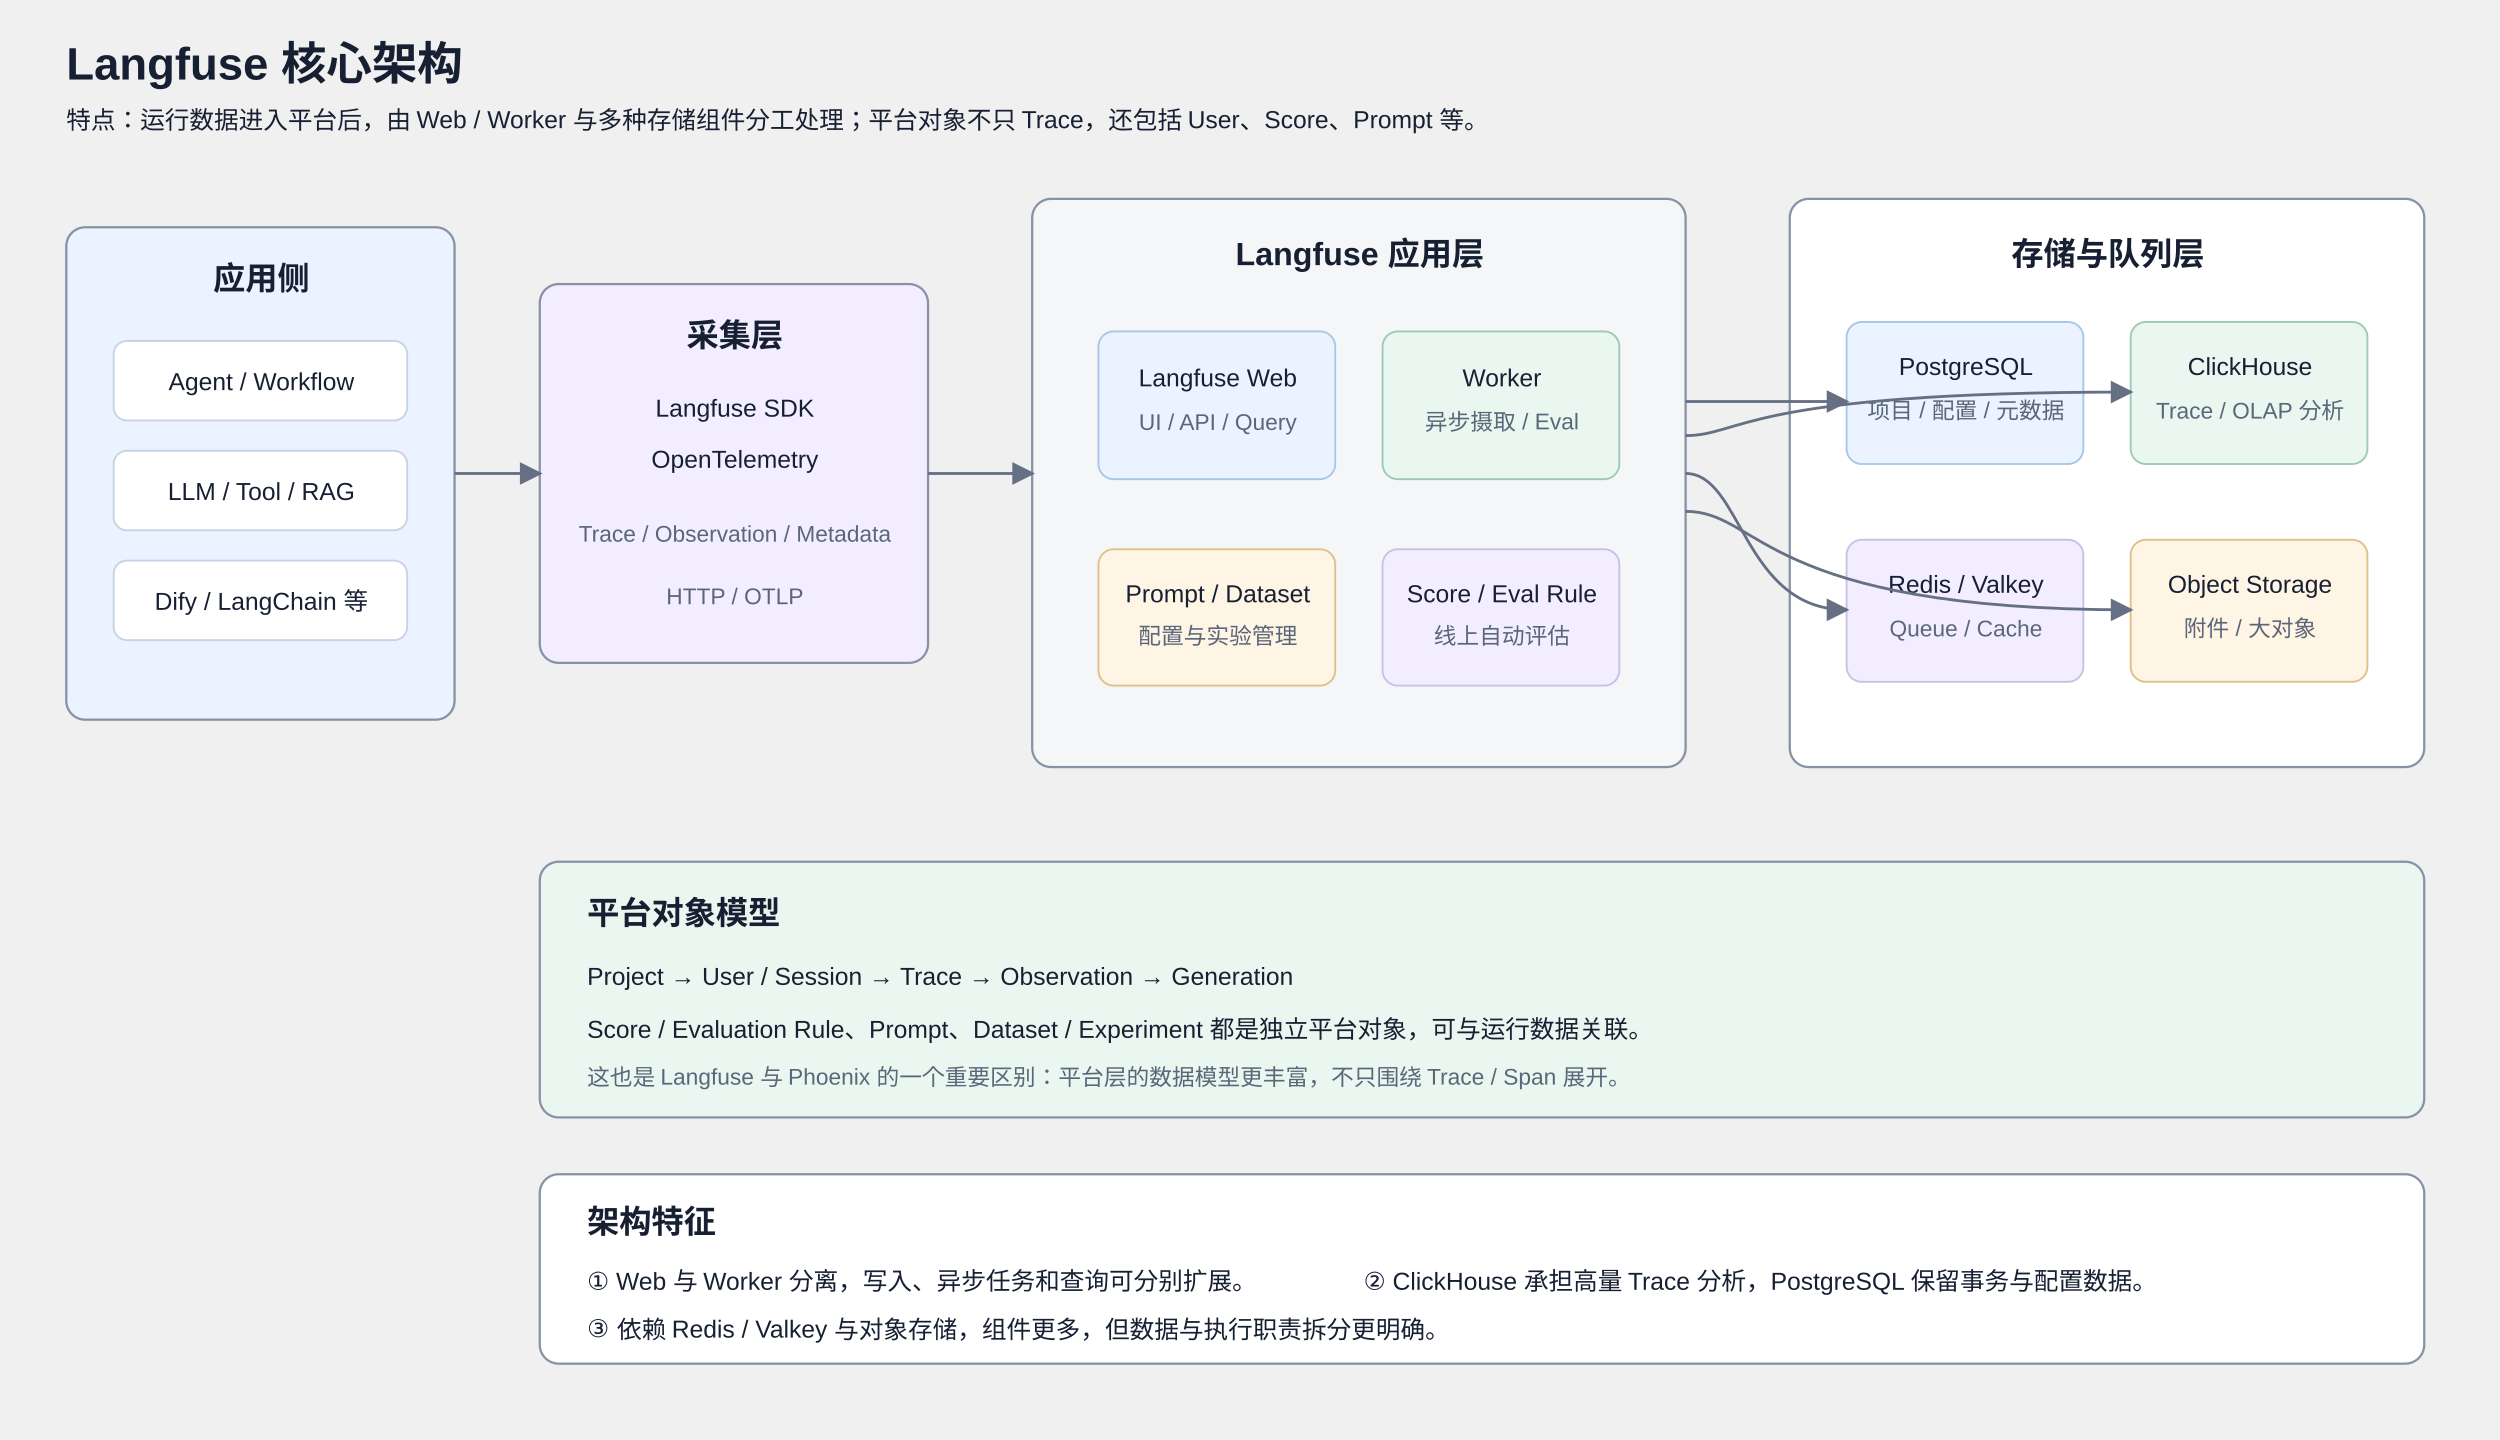
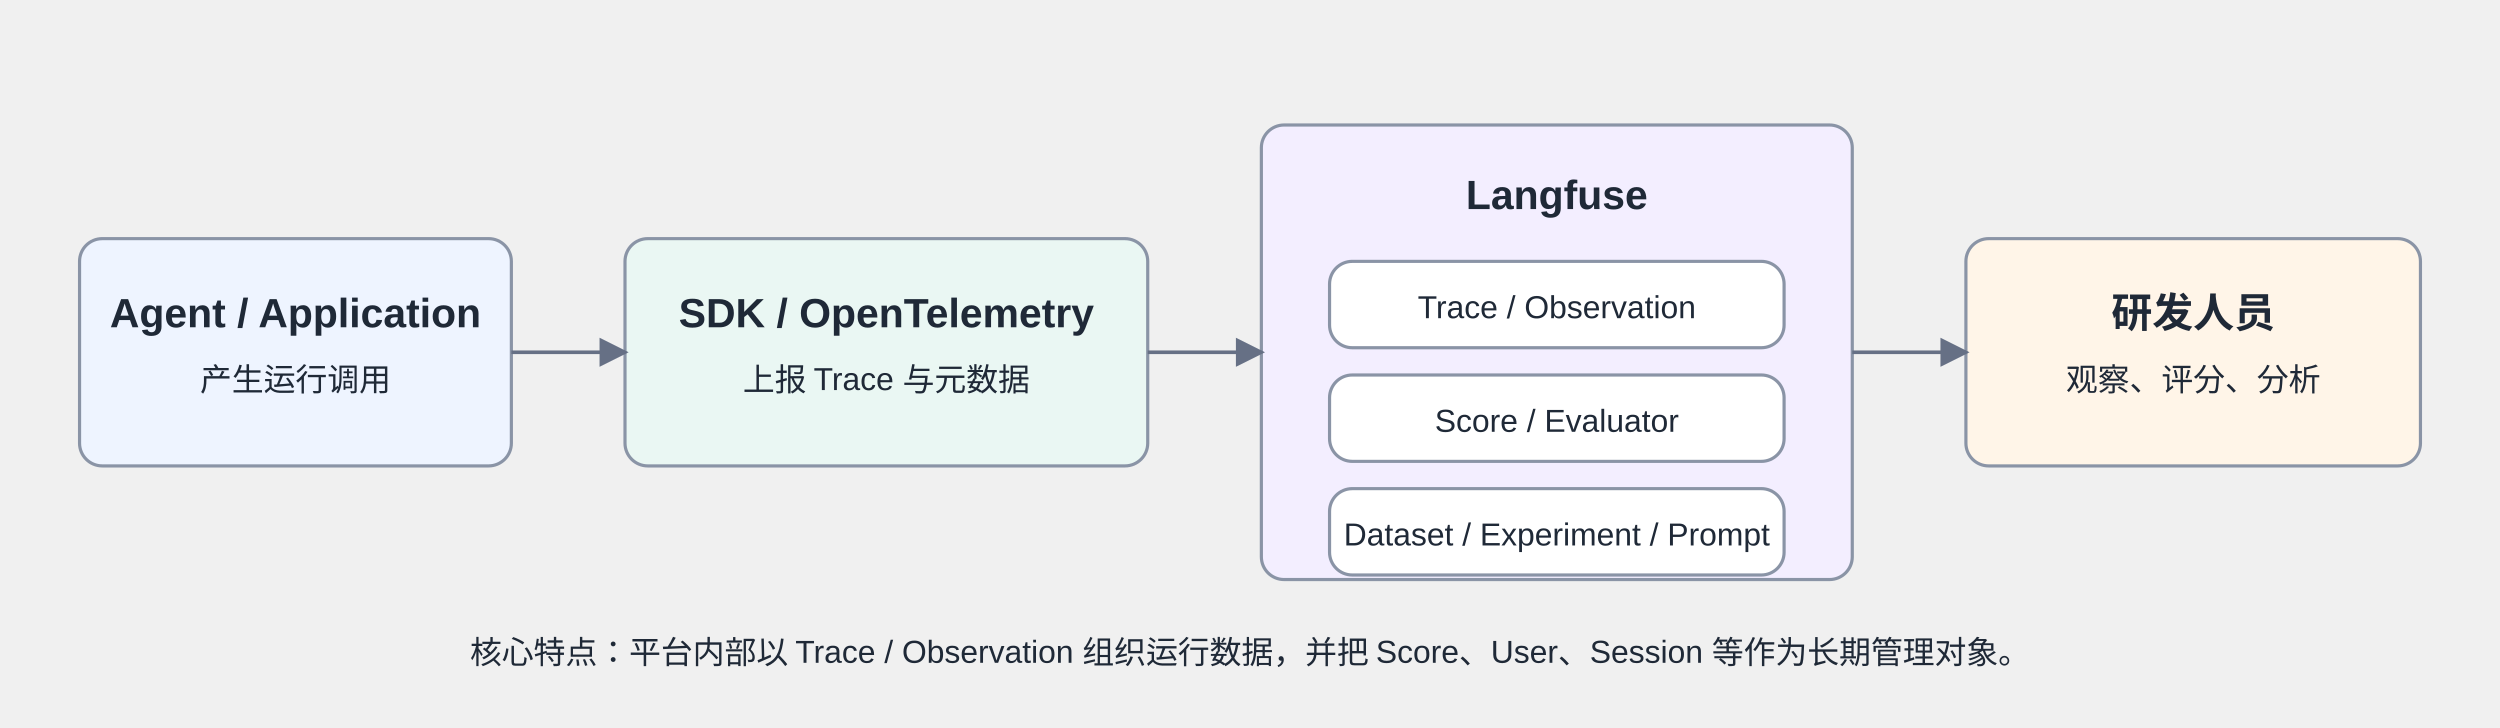
- <svg xmlns="http://www.w3.org/2000/svg" width="1320" height="760" viewBox="0 0 1320 760">
-   <style>
- text{font-family:Arial,"Microsoft YaHei",sans-serif;fill:#172033}.title{font-size:24px;font-weight:700}.h{font-size:17px;font-weight:700}.s{font-size:13px}.xs{font-size:12px;fill:#5b6679}.box{stroke:#8792a6;stroke-width:1.2;rx:10}.line{stroke:#667085;stroke-width:1.5;fill:none;marker-end:url(#a)}.dash{stroke:#98a2b3;stroke-width:1.3;stroke-dasharray:6 5;fill:none;marker-end:url(#a)}</style>
+ <svg xmlns="http://www.w3.org/2000/svg" width="1100" height="320" viewBox="0 0 1100 320">
+   <style>text{font-family:Arial,"Microsoft YaHei",sans-serif;fill:#1f2937}.t{font-size:18px;font-weight:700}.s{font-size:14px}.box{stroke:#8a94a6;stroke-width:1.4;rx:10}.line{stroke:#667085;stroke-width:1.6;fill:none;marker-end:url(#a)}</style>
  <defs>
    <marker id="a" markerWidth="8" markerHeight="8" refX="7" refY="4" orient="auto">
      <path d="M0,0 L8,4 L0,8 Z" fill="#667085" />
    </marker>
  </defs>
-   <text x="35" y="42" class="title">Langfuse 核心架构</text>
-   <text x="35" y="68" class="s">特点：运行数据进入平台后，由 Web / Worker 与多种存储组件分工处理；平台对象不只 Trace，还包括 User、Score、Prompt 等。</text>
-   <rect x="35" y="120" width="205" height="260" class="box" fill="#EAF3FF" />
-   <text x="138" y="153" text-anchor="middle" class="h">应用侧</text>
-   <rect x="60" y="180" width="155" height="42" rx="7" fill="#fff" stroke="#c7d2e3" />
-   <text x="138" y="206" text-anchor="middle" class="s">Agent / Workflow</text>
-   <rect x="60" y="238" width="155" height="42" rx="7" fill="#fff" stroke="#c7d2e3" />
-   <text x="138" y="264" text-anchor="middle" class="s">LLM / Tool / RAG</text>
-   <rect x="60" y="296" width="155" height="42" rx="7" fill="#fff" stroke="#c7d2e3" />
-   <text x="138" y="322" text-anchor="middle" class="s">Dify / LangChain 等</text>
-   <rect x="285" y="150" width="205" height="200" class="box" fill="#F3EEFF" />
-   <text x="388" y="183" text-anchor="middle" class="h">采集层</text>
-   <text x="388" y="220" text-anchor="middle" class="s">Langfuse SDK</text>
-   <text x="388" y="247" text-anchor="middle" class="s">OpenTelemetry</text>
-   <text x="388" y="286" text-anchor="middle" class="xs">Trace / Observation / Metadata</text>
-   <text x="388" y="319" text-anchor="middle" class="xs">HTTP / OTLP</text>
-   <path d="M240 250 H285" class="line" />
-   <rect x="545" y="105" width="345" height="300" class="box" fill="#F4F6F8" />
-   <text x="718" y="140" text-anchor="middle" class="h">Langfuse 应用层</text>
-   <rect x="580" y="175" width="125" height="78" rx="8" fill="#EAF3FF" stroke="#a8c7e8" />
-   <text x="643" y="204" text-anchor="middle" class="s">Langfuse Web</text>
-   <text x="643" y="227" text-anchor="middle" class="xs">UI / API / Query</text>
-   <rect x="730" y="175" width="125" height="78" rx="8" fill="#EAF7F0" stroke="#9ccbb5" />
-   <text x="793" y="204" text-anchor="middle" class="s">Worker</text>
-   <text x="793" y="227" text-anchor="middle" class="xs">异步摄取 / Eval</text>
-   <rect x="580" y="290" width="125" height="72" rx="8" fill="#FFF5E5" stroke="#dfc08a" />
-   <text x="643" y="318" text-anchor="middle" class="s">Prompt / Dataset</text>
-   <text x="643" y="340" text-anchor="middle" class="xs">配置与实验管理</text>
-   <rect x="730" y="290" width="125" height="72" rx="8" fill="#F3EEFF" stroke="#c9c1e4" />
-   <text x="793" y="318" text-anchor="middle" class="s">Score / Eval Rule</text>
-   <text x="793" y="340" text-anchor="middle" class="xs">线上自动评估</text>
-   <path d="M490 250 H545" class="line" />
-   <rect x="945" y="105" width="335" height="300" class="box" fill="#fff" />
-   <text x="1113" y="140" text-anchor="middle" class="h">存储与队列层</text>
-   <rect x="975" y="170" width="125" height="75" rx="8" fill="#EAF3FF" stroke="#a8c7e8" />
-   <text x="1038" y="198" text-anchor="middle" class="s">PostgreSQL</text>
-   <text x="1038" y="221" text-anchor="middle" class="xs">项目 / 配置 / 元数据</text>
-   <rect x="1125" y="170" width="125" height="75" rx="8" fill="#EAF7F0" stroke="#9ccbb5" />
-   <text x="1188" y="198" text-anchor="middle" class="s">ClickHouse</text>
-   <text x="1188" y="221" text-anchor="middle" class="xs">Trace / OLAP 分析</text>
-   <rect x="975" y="285" width="125" height="75" rx="8" fill="#F3EEFF" stroke="#c9c1e4" />
-   <text x="1038" y="313" text-anchor="middle" class="s">Redis / Valkey</text>
-   <text x="1038" y="336" text-anchor="middle" class="xs">Queue / Cache</text>
-   <rect x="1125" y="285" width="125" height="75" rx="8" fill="#FFF5E5" stroke="#dfc08a" />
-   <text x="1188" y="313" text-anchor="middle" class="s">Object Storage</text>
-   <text x="1188" y="336" text-anchor="middle" class="xs">附件 / 大对象</text>
-   <path d="M890 212 H975" class="line" />
-   <path d="M890 230 C920 230 920 207 1125 207" class="line" />
-   <path d="M890 250 C920 250 920 322 975 322" class="line" />
-   <path d="M890 270 C930 270 930 322 1125 322" class="line" />
-   <rect x="285" y="455" width="995" height="135" class="box" fill="#EAF7F0" />
-   <text x="310" y="488" class="h">平台对象模型</text>
-   <text x="310" y="520" class="s">Project → User / Session → Trace → Observation → Generation</text>
-   <text x="310" y="548" class="s">Score / Evaluation Rule、Prompt、Dataset / Experiment 都是独立平台对象，可与运行数据关联。</text>
-   <text x="310" y="573" class="xs">这也是 Langfuse 与 Phoenix 的一个重要区别：平台层的数据模型更丰富，不只围绕 Trace / Span 展开。</text>
-   <rect x="285" y="620" width="995" height="100" class="box" fill="#fff" />
-   <text x="310" y="651" class="h">架构特征</text>
-   <text x="310" y="681" class="s">① Web 与 Worker 分离，写入、异步任务和查询可分别扩展。</text>
-   <text x="720" y="681" class="s">② ClickHouse 承担高量 Trace 分析，PostgreSQL 保留事务与配置数据。</text>
-   <text x="310" y="706" class="s">③ 依赖 Redis / Valkey 与对象存储，组件更多，但数据与执行职责拆分更明确。</text>
+   <rect x="35" y="105" width="190" height="100" class="box" fill="#EEF4FF" />
+   <text x="130" y="144" text-anchor="middle" class="t">Agent / Application</text>
+   <text x="130" y="172" text-anchor="middle" class="s">产生运行调用</text>
+   <rect x="275" y="105" width="230" height="100" class="box" fill="#EAF7F3" />
+   <text x="390" y="144" text-anchor="middle" class="t">SDK / OpenTelemetry</text>
+   <text x="390" y="172" text-anchor="middle" class="s">上报 Trace 与元数据</text>
+   <rect x="555" y="55" width="260" height="200" class="box" fill="#F3EEFF" />
+   <text x="685" y="92" text-anchor="middle" class="t">Langfuse</text>
+   <rect x="585" y="115" width="200" height="38" class="box" fill="#ffffff" />
+   <text x="685" y="140" text-anchor="middle" class="s">Trace / Observation</text>
+   <rect x="585" y="165" width="200" height="38" class="box" fill="#ffffff" />
+   <text x="685" y="190" text-anchor="middle" class="s">Score / Evaluator</text>
+   <rect x="585" y="215" width="200" height="38" class="box" fill="#ffffff" />
+   <text x="685" y="240" text-anchor="middle" class="s">Dataset / Experiment / Prompt</text>
+   <rect x="865" y="105" width="200" height="100" class="box" fill="#FFF5E8" />
+   <text x="965" y="144" text-anchor="middle" class="t">研发人员</text>
+   <text x="965" y="172" text-anchor="middle" class="s">观察、评分、分析</text>
+   <path d="M225 155 H275" class="line" />
+   <path d="M505 155 H555" class="line" />
+   <path d="M815 155 H865" class="line" />
+   <text x="550" y="292" class="s" text-anchor="middle">核心特点：平台内部以 Trace / Observation 组织运行数据，并把 Score、User、Session 等作为长期管理对象。</text>
</svg>
